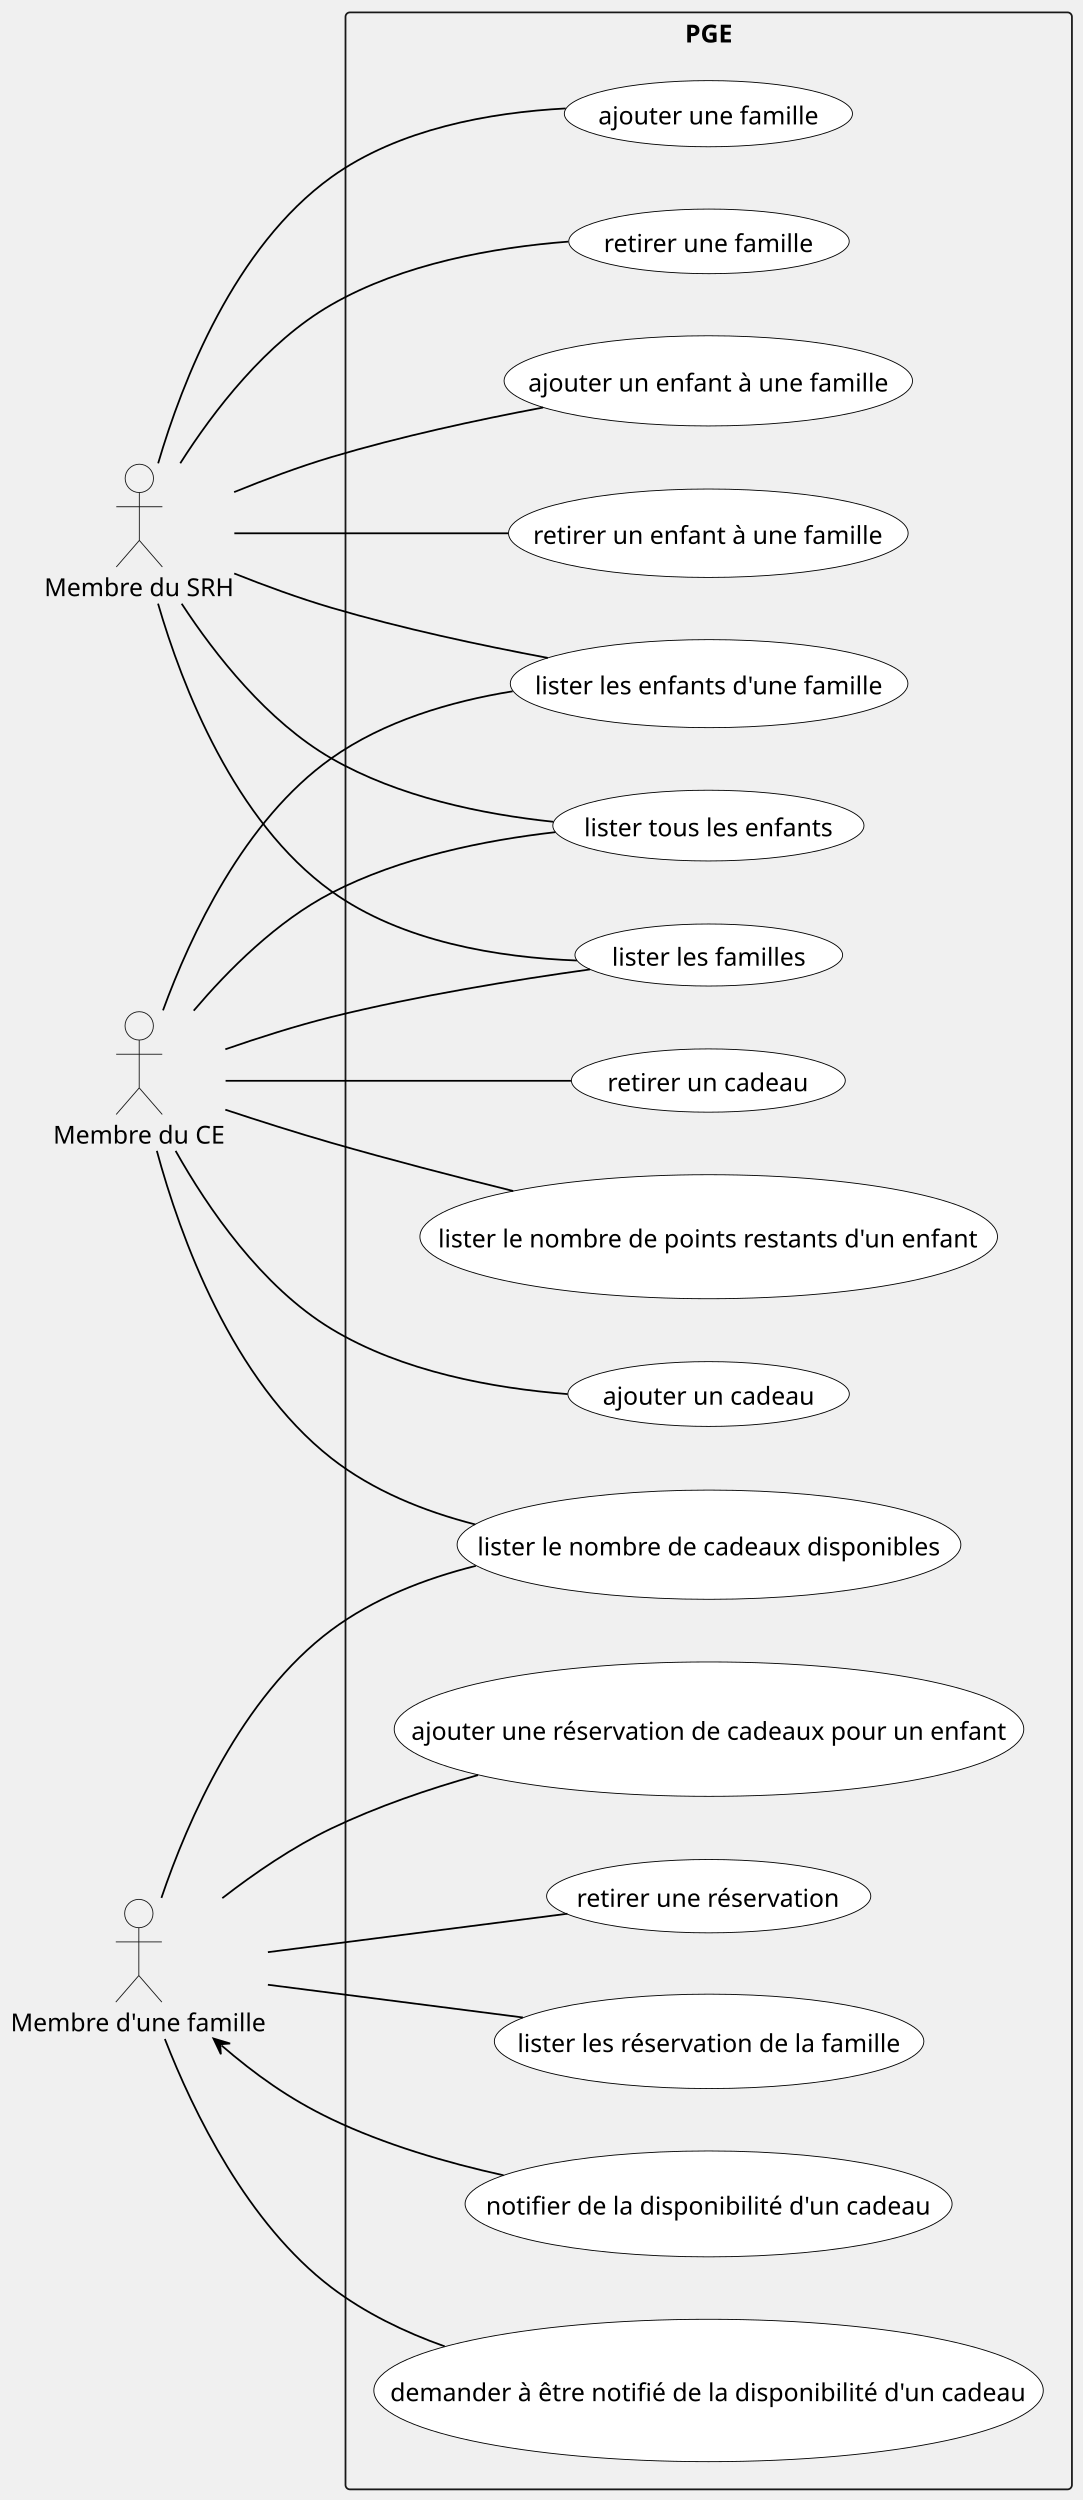
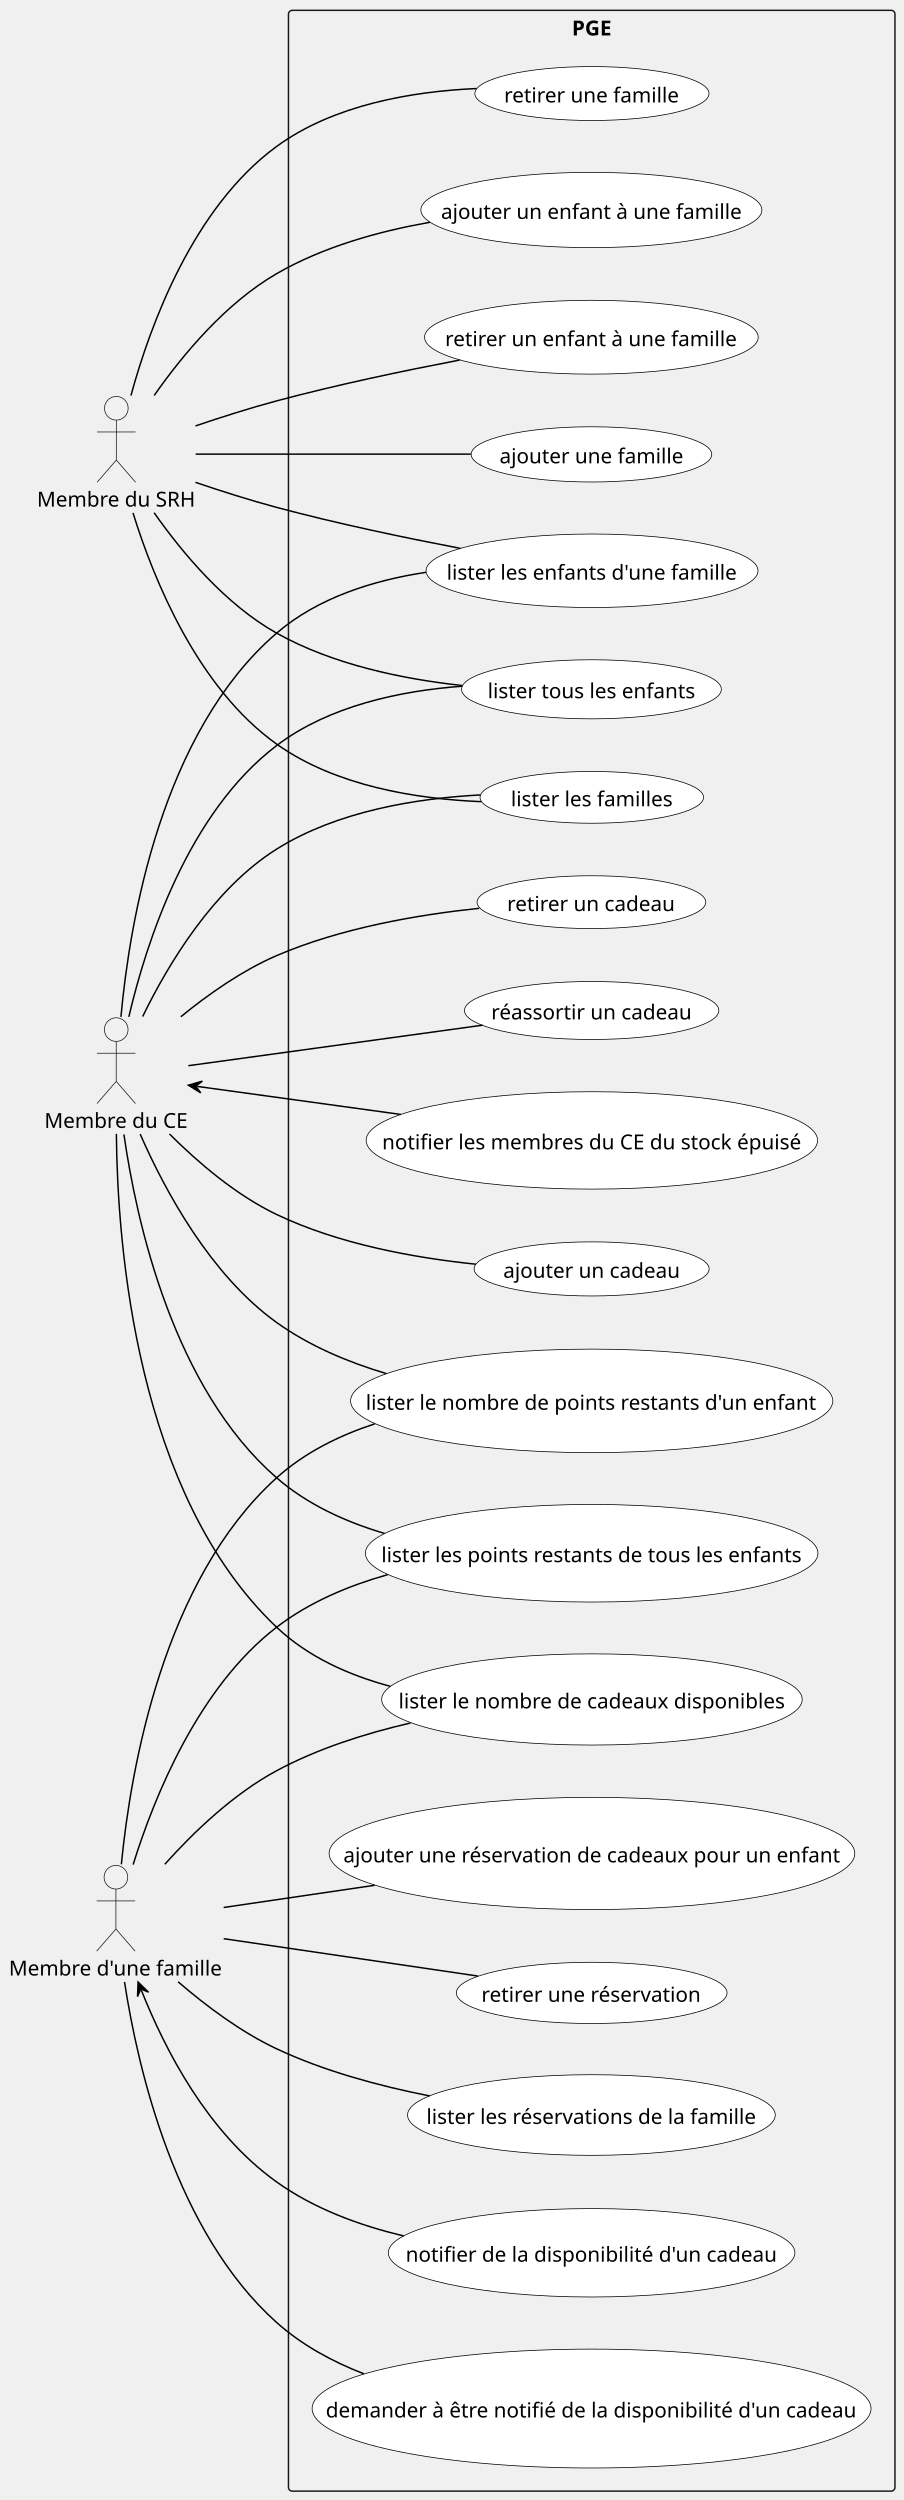
- <svg xmlns="http://www.w3.org/2000/svg" contentStyleType="text/css" data-diagram-type="DESCRIPTION" height="1411px" preserveAspectRatio="none" style="width:611px;height:1411px;background:#FFFFFF;" version="1.1" viewBox="0 0 611 1411" width="611px" zoomAndPan="magnify">
+ <svg xmlns="http://www.w3.org/2000/svg" contentStyleType="text/css" data-diagram-type="DESCRIPTION" height="1690px" preserveAspectRatio="none" style="width:611px;height:1690px;background:#FFFFFF;" version="1.1" viewBox="0 0 611 1690" width="611px" zoomAndPan="magnify">
  <defs />
  <g>
    <g class="cluster" data-entity="PGE" data-source-line="14" data-uid="ent0005" id="cluster_PGE">
-       <rect fill="none" height="1398" rx="2.5" ry="2.5" style="stroke:#181818;stroke-width:1;" width="410" x="195" y="7" />
+       <rect fill="none" height="1677" rx="2.5" ry="2.5" style="stroke:#181818;stroke-width:1;" width="410" x="195" y="7" />
      <text fill="#000000" font-family="sans-serif" font-size="14" font-weight="bold" lengthAdjust="spacing" textLength="26.768" x="386.616" y="23.966">PGE</text>
    </g>
    <g class="entity" data-entity="ajouter une famille" data-source-line="15" data-uid="ent0006" id="entity_ajouter une famille">
-       <ellipse cx="399.823" cy="64.165" fill="#FFFFFF" rx="81.323" ry="18.665" style="stroke:#000000;stroke-width:0.5;" />
-       <text fill="#000000" font-family="sans-serif" font-size="14" lengthAdjust="spacing" textLength="124.291" x="337.677" y="70.199">ajouter une famille</text>
+       <ellipse cx="399.823" cy="307.165" fill="#FFFFFF" rx="81.323" ry="18.665" style="stroke:#000000;stroke-width:0.5;" />
+       <text fill="#000000" font-family="sans-serif" font-size="14" lengthAdjust="spacing" textLength="124.291" x="337.677" y="313.199">ajouter une famille</text>
    </g>
    <g class="entity" data-entity="retirer une famille" data-source-line="16" data-uid="ent0008" id="entity_retirer une famille">
-       <ellipse cx="400.153" cy="136.231" fill="#FFFFFF" rx="79.153" ry="18.231" style="stroke:#000000;stroke-width:0.5;" />
-       <text fill="#000000" font-family="sans-serif" font-size="14" lengthAdjust="spacing" textLength="118.775" x="340.765" y="142.265">retirer une famille</text>
+       <ellipse cx="400.153" cy="63.231" fill="#FFFFFF" rx="79.153" ry="18.231" style="stroke:#000000;stroke-width:0.5;" />
+       <text fill="#000000" font-family="sans-serif" font-size="14" lengthAdjust="spacing" textLength="118.775" x="340.765" y="69.265">retirer une famille</text>
    </g>
    <g class="entity" data-entity="lister les familles" data-source-line="17" data-uid="ent0010" id="entity_lister les familles">
      <ellipse cx="400.039" cy="539.008" fill="#FFFFFF" rx="75.539" ry="17.508" style="stroke:#000000;stroke-width:0.5;" />
      <text fill="#000000" font-family="sans-serif" font-size="14" lengthAdjust="spacing" textLength="109.354" x="345.363" y="545.042">lister les familles</text>
    </g>
    <g class="entity" data-entity="ajouter un enfant . une famille" data-source-line="18" data-uid="ent0012" id="entity_ajouter un enfant . une famille">
-       <ellipse cx="399.769" cy="214.954" fill="#FFFFFF" rx="115.269" ry="25.454" style="stroke:#000000;stroke-width:0.5;" />
-       <text fill="#000000" font-family="sans-serif" font-size="14" lengthAdjust="spacing" textLength="203.293" x="298.123" y="220.988">ajouter un enfant à une famille</text>
+       <ellipse cx="399.769" cy="141.954" fill="#FFFFFF" rx="115.269" ry="25.454" style="stroke:#000000;stroke-width:0.5;" />
+       <text fill="#000000" font-family="sans-serif" font-size="14" lengthAdjust="spacing" textLength="203.293" x="298.123" y="147.988">ajouter un enfant à une famille</text>
    </g>
    <g class="entity" data-entity="retirer un enfant . une famille" data-source-line="19" data-uid="ent0014" id="entity_retirer un enfant . une famille">
-       <ellipse cx="399.779" cy="300.956" fill="#FFFFFF" rx="112.779" ry="24.956" style="stroke:#000000;stroke-width:0.5;" />
-       <text fill="#000000" font-family="sans-serif" font-size="14" lengthAdjust="spacing" textLength="197.777" x="300.89" y="306.99">retirer un enfant à une famille</text>
+       <ellipse cx="399.779" cy="227.956" fill="#FFFFFF" rx="112.779" ry="24.956" style="stroke:#000000;stroke-width:0.5;" />
+       <text fill="#000000" font-family="sans-serif" font-size="14" lengthAdjust="spacing" textLength="197.777" x="300.89" y="233.99">retirer un enfant à une famille</text>
    </g>
    <g class="entity" data-entity="lister les enfants d.une famille" data-source-line="20" data-uid="ent0016" id="entity_lister les enfants d.une famille">
      <ellipse cx="400.212" cy="385.842" fill="#FFFFFF" rx="112.212" ry="24.842" style="stroke:#000000;stroke-width:0.5;" />
      <text fill="#000000" font-family="sans-serif" font-size="14" lengthAdjust="spacing" textLength="196.517" x="301.953" y="391.876">lister les enfants d'une famille</text>
    </g>
    <g class="entity" data-entity="lister tous les enfants" data-source-line="21" data-uid="ent0018" id="entity_lister tous les enfants">
      <ellipse cx="399.817" cy="465.963" fill="#FFFFFF" rx="87.817" ry="19.963" style="stroke:#000000;stroke-width:0.5;" />
      <text fill="#000000" font-family="sans-serif" font-size="14" lengthAdjust="spacing" textLength="140.308" x="329.663" y="471.997">lister tous les enfants</text>
    </g>
    <g class="entity" data-entity="ajouter un cadeau" data-source-line="27" data-uid="ent0023" id="entity_ajouter un cadeau">
-       <ellipse cx="399.932" cy="786.786" fill="#FFFFFF" rx="79.432" ry="18.286" style="stroke:#000000;stroke-width:0.5;" />
-       <text fill="#000000" font-family="sans-serif" font-size="14" lengthAdjust="spacing" textLength="119.49" x="340.187" y="792.82">ajouter un cadeau</text>
+       <ellipse cx="399.932" cy="857.786" fill="#FFFFFF" rx="79.432" ry="18.286" style="stroke:#000000;stroke-width:0.5;" />
+       <text fill="#000000" font-family="sans-serif" font-size="14" lengthAdjust="spacing" textLength="119.49" x="340.187" y="863.82">ajouter un cadeau</text>
    </g>
    <g class="entity" data-entity="retirer un cadeau" data-source-line="28" data-uid="ent0025" id="entity_retirer un cadeau">
      <ellipse cx="399.796" cy="609.859" fill="#FFFFFF" rx="77.296" ry="17.859" style="stroke:#000000;stroke-width:0.5;" />
      <text fill="#000000" font-family="sans-serif" font-size="14" lengthAdjust="spacing" textLength="113.974" x="342.809" y="615.893">retirer un cadeau</text>
    </g>
-     <g class="entity" data-entity="lister le nombre de points restants d.un enfant" data-source-line="29" data-uid="ent0027" id="entity_lister le nombre de points restants d.un enfant">
-       <ellipse cx="399.992" cy="697.998" fill="#FFFFFF" rx="162.992" ry="34.998" style="stroke:#000000;stroke-width:0.5;" />
-       <text fill="#000000" font-family="sans-serif" font-size="14" lengthAdjust="spacing" textLength="305.451" x="247.267" y="704.032">lister le nombre de points restants d'un enfant</text>
+     <g class="entity" data-entity="r.assortir un cadeau" data-source-line="29" data-uid="ent0027" id="entity_r.assortir un cadeau">
+       <ellipse cx="399.968" cy="683.094" fill="#FFFFFF" rx="85.968" ry="19.594" style="stroke:#000000;stroke-width:0.5;" />
+       <text fill="#000000" font-family="sans-serif" font-size="14" lengthAdjust="spacing" textLength="135.814" x="332.062" y="689.128">réassortir un cadeau</text>
    </g>
-     <g class="entity" data-entity="lister le nombre de cadeaux disponibles" data-source-line="30" data-uid="ent0029" id="entity_lister le nombre de cadeaux disponibles">
-       <ellipse cx="400.151" cy="871.83" fill="#FFFFFF" rx="142.151" ry="30.83" style="stroke:#000000;stroke-width:0.5;" />
-       <text fill="#000000" font-family="sans-serif" font-size="14" lengthAdjust="spacing" textLength="261.463" x="269.42" y="877.864">lister le nombre de cadeaux disponibles</text>
+     <g class="entity" data-entity="lister le nombre de points restants d.un enfant" data-source-line="30" data-uid="ent0029" id="entity_lister le nombre de points restants d.un enfant">
+       <ellipse cx="399.992" cy="946.998" fill="#FFFFFF" rx="162.992" ry="34.998" style="stroke:#000000;stroke-width:0.5;" />
+       <text fill="#000000" font-family="sans-serif" font-size="14" lengthAdjust="spacing" textLength="305.451" x="247.267" y="953.032">lister le nombre de points restants d'un enfant</text>
    </g>
-     <g class="entity" data-entity="ajouter une r.servation de cadeaux pour un enfant" data-source-line="31" data-uid="ent0031" id="entity_ajouter une r.servation de cadeaux pour un enfant">
-       <ellipse cx="400.159" cy="975.932" fill="#FFFFFF" rx="177.659" ry="37.932" style="stroke:#000000;stroke-width:0.5;" />
-       <text fill="#000000" font-family="sans-serif" font-size="14" lengthAdjust="spacing" textLength="336.055" x="232.131" y="981.966">ajouter une réservation de cadeaux pour un enfant</text>
+     <g class="entity" data-entity="lister les points restants de tous les enfants" data-source-line="31" data-uid="ent0031" id="entity_lister les points restants de tous les enfants">
+       <ellipse cx="399.975" cy="1049.995" fill="#FFFFFF" rx="152.975" ry="32.995" style="stroke:#000000;stroke-width:0.5;" />
+       <text fill="#000000" font-family="sans-serif" font-size="14" lengthAdjust="spacing" textLength="284.395" x="257.778" y="1056.029">lister les points restants de tous les enfants</text>
    </g>
-     <g class="entity" data-entity="retirer une r.servation" data-source-line="32" data-uid="ent0033" id="entity_retirer une r.servation">
-       <ellipse cx="399.988" cy="1070.197" fill="#FFFFFF" rx="91.488" ry="20.698" style="stroke:#000000;stroke-width:0.5;" />
-       <text fill="#000000" font-family="sans-serif" font-size="14" lengthAdjust="spacing" textLength="149.099" x="325.438" y="1076.232">retirer une réservation</text>
+     <g class="entity" data-entity="lister le nombre de cadeaux disponibles" data-source-line="32" data-uid="ent0033" id="entity_lister le nombre de cadeaux disponibles">
+       <ellipse cx="400.151" cy="1148.83" fill="#FFFFFF" rx="142.151" ry="30.83" style="stroke:#000000;stroke-width:0.5;" />
+       <text fill="#000000" font-family="sans-serif" font-size="14" lengthAdjust="spacing" textLength="261.463" x="269.42" y="1154.864">lister le nombre de cadeaux disponibles</text>
    </g>
-     <g class="entity" data-entity="lister les r.servation de la famille" data-source-line="34" data-uid="ent0036" id="entity_lister les r.servation de la famille">
-       <ellipse cx="400.215" cy="1152.143" fill="#FFFFFF" rx="121.215" ry="26.643" style="stroke:#000000;stroke-width:0.5;" />
-       <text fill="#000000" font-family="sans-serif" font-size="14" lengthAdjust="spacing" textLength="216.355" x="292.038" y="1158.177">lister les réservation de la famille</text>
+     <g class="entity" data-entity="notifier les membres du CE du stock .puis." data-source-line="33" data-uid="ent0035" id="entity_notifier les membres du CE du stock .puis.">
+       <ellipse cx="400.103" cy="770.921" fill="#FFFFFF" rx="152.603" ry="32.921" style="stroke:#000000;stroke-width:0.5;" />
+       <text fill="#000000" font-family="sans-serif" font-size="14" lengthAdjust="spacing" textLength="283.611" x="258.298" y="776.955">notifier les membres du CE du stock épuisé</text>
    </g>
-     <g class="entity" data-entity="notifier de la disponibilit. d.un cadeau" data-source-line="36" data-uid="ent0038" id="entity_notifier de la disponibilit. d.un cadeau">
-       <ellipse cx="399.928" cy="1243.886" fill="#FFFFFF" rx="137.428" ry="29.886" style="stroke:#000000;stroke-width:0.5;" />
-       <text fill="#000000" font-family="sans-serif" font-size="14" lengthAdjust="spacing" textLength="251.383" x="274.236" y="1249.919">notifier de la disponibilité d'un cadeau</text>
+     <g class="entity" data-entity="ajouter une r.servation de cadeaux pour un enfant" data-source-line="35" data-uid="ent0037" id="entity_ajouter une r.servation de cadeaux pour un enfant">
+       <ellipse cx="400.159" cy="1252.932" fill="#FFFFFF" rx="177.659" ry="37.932" style="stroke:#000000;stroke-width:0.5;" />
+       <text fill="#000000" font-family="sans-serif" font-size="14" lengthAdjust="spacing" textLength="336.055" x="232.131" y="1258.966">ajouter une réservation de cadeaux pour un enfant</text>
    </g>
-     <g class="entity" data-entity="demander . .tre notifi. de la disponibilit. d.un cadeau" data-source-line="37" data-uid="ent0040" id="entity_demander . .tre notifi. de la disponibilit. d.un cadeau">
-       <ellipse cx="399.912" cy="1349.182" fill="#FFFFFF" rx="188.912" ry="40.182" style="stroke:#000000;stroke-width:0.5;" />
-       <text fill="#000000" font-family="sans-serif" font-size="14" lengthAdjust="spacing" textLength="359.393" x="220.215" y="1355.216">demander à être notifié de la disponibilité d'un cadeau</text>
+     <g class="entity" data-entity="retirer une r.servation" data-source-line="36" data-uid="ent0039" id="entity_retirer une r.servation">
+       <ellipse cx="399.988" cy="1347.197" fill="#FFFFFF" rx="91.488" ry="20.698" style="stroke:#000000;stroke-width:0.5;" />
+       <text fill="#000000" font-family="sans-serif" font-size="14" lengthAdjust="spacing" textLength="149.099" x="325.438" y="1353.232">retirer une réservation</text>
+     </g>
+     <g class="entity" data-entity="lister les r.servations de la famille" data-source-line="38" data-uid="ent0042" id="entity_lister les r.servations de la famille">
+       <ellipse cx="399.791" cy="1429.758" fill="#FFFFFF" rx="124.291" ry="27.258" style="stroke:#000000;stroke-width:0.5;" />
+       <text fill="#000000" font-family="sans-serif" font-size="14" lengthAdjust="spacing" textLength="223.061" x="288.26" y="1435.792">lister les réservations de la famille</text>
+     </g>
+     <g class="entity" data-entity="notifier de la disponibilit. d.un cadeau" data-source-line="42" data-uid="ent0046" id="entity_notifier de la disponibilit. d.un cadeau">
+       <ellipse cx="399.928" cy="1522.886" fill="#FFFFFF" rx="137.428" ry="29.886" style="stroke:#000000;stroke-width:0.5;" />
+       <text fill="#000000" font-family="sans-serif" font-size="14" lengthAdjust="spacing" textLength="251.383" x="274.236" y="1528.919">notifier de la disponibilité d'un cadeau</text>
+     </g>
+     <g class="entity" data-entity="demander . .tre notifi. de la disponibilit. d.un cadeau" data-source-line="43" data-uid="ent0048" id="entity_demander . .tre notifi. de la disponibilit. d.un cadeau">
+       <ellipse cx="399.912" cy="1628.182" fill="#FFFFFF" rx="188.912" ry="40.182" style="stroke:#000000;stroke-width:0.5;" />
+       <text fill="#000000" font-family="sans-serif" font-size="14" lengthAdjust="spacing" textLength="359.393" x="220.215" y="1634.216">demander à être notifié de la disponibilité d'un cadeau</text>
    </g>
    <g class="entity" data-entity="RH" data-source-line="10" data-uid="ent0002" id="entity_RH">
-       <ellipse cx="78.641" cy="270" fill="#F1F1F1" rx="8" ry="8" style="stroke:#181818;stroke-width:0.5;" />
-       <path d="M78.641,278 L78.641,305 M65.641,286 L91.641,286 M78.641,305 L65.641,320 M78.641,305 L91.641,320" fill="none" style="stroke:#181818;stroke-width:0.5;" />
-       <text fill="#000000" font-family="sans-serif" font-size="14" lengthAdjust="spacing" textLength="107.282" x="25" y="336.466">Membre du SRH</text>
+       <ellipse cx="78.641" cy="276" fill="#F1F1F1" rx="8" ry="8" style="stroke:#181818;stroke-width:0.5;" />
+       <path d="M78.641,284 L78.641,311 M65.641,292 L91.641,292 M78.641,311 L65.641,326 M78.641,311 L91.641,326" fill="none" style="stroke:#181818;stroke-width:0.5;" />
+       <text fill="#000000" font-family="sans-serif" font-size="14" lengthAdjust="spacing" textLength="107.282" x="25" y="342.466">Membre du SRH</text>
    </g>
    <g class="entity" data-entity="CE" data-source-line="11" data-uid="ent0003" id="entity_CE">
-       <ellipse cx="78.573" cy="579" fill="#F1F1F1" rx="8" ry="8" style="stroke:#181818;stroke-width:0.5;" />
-       <path d="M78.573,587 L78.573,614 M65.573,595 L91.573,595 M78.573,614 L65.573,629 M78.573,614 L91.573,629" fill="none" style="stroke:#181818;stroke-width:0.5;" />
-       <text fill="#000000" font-family="sans-serif" font-size="14" lengthAdjust="spacing" textLength="97.146" x="30" y="645.466">Membre du CE</text>
+       <ellipse cx="78.573" cy="696" fill="#F1F1F1" rx="8" ry="8" style="stroke:#181818;stroke-width:0.5;" />
+       <path d="M78.573,704 L78.573,731 M65.573,712 L91.573,712 M78.573,731 L65.573,746 M78.573,731 L91.573,746" fill="none" style="stroke:#181818;stroke-width:0.5;" />
+       <text fill="#000000" font-family="sans-serif" font-size="14" lengthAdjust="spacing" textLength="97.146" x="30" y="762.466">Membre du CE</text>
    </g>
    <g class="entity" data-entity="Famille" data-source-line="12" data-uid="ent0004" id="entity_Famille">
-       <ellipse cx="78.352" cy="1080" fill="#F1F1F1" rx="8" ry="8" style="stroke:#181818;stroke-width:0.5;" />
-       <path d="M78.352,1088 L78.352,1115 M65.352,1096 L91.352,1096 M78.352,1115 L65.352,1130 M78.352,1115 L91.352,1130" fill="none" style="stroke:#181818;stroke-width:0.5;" />
-       <text fill="#000000" font-family="sans-serif" font-size="14" lengthAdjust="spacing" textLength="144.703" x="6" y="1146.466">Membre d'une famille</text>
+       <ellipse cx="78.352" cy="1269" fill="#F1F1F1" rx="8" ry="8" style="stroke:#181818;stroke-width:0.5;" />
+       <path d="M78.352,1277 L78.352,1304 M65.352,1285 L91.352,1285 M78.352,1304 L65.352,1319 M78.352,1304 L91.352,1319" fill="none" style="stroke:#181818;stroke-width:0.5;" />
+       <text fill="#000000" font-family="sans-serif" font-size="14" lengthAdjust="spacing" textLength="144.703" x="6" y="1335.466">Membre d'une famille</text>
    </g>
    <g class="link" data-entity-1="RH" data-entity-2="ajouter une famille" data-source-line="15" data-uid="lnk7" id="link_RH_ajouter une famille">
-       <path d="M89.26,261.5 C102.91,215.04 132.4,139.3 187,100 C224.95,72.68 276.51,63.48 319.28,61.2" fill="none" id="RH-ajouter une famille" style="stroke:#000000;stroke-width:1;" />
+       <path d="M132.26,307 C182.86,307 259.97,307 318.29,307" fill="none" id="RH-ajouter une famille" style="stroke:#000000;stroke-width:1;" />
    </g>
    <g class="link" data-entity-1="RH" data-entity-2="retirer une famille" data-source-line="16" data-uid="lnk9" id="link_RH_retirer une famille">
-       <path d="M101.75,261.47 C120.53,231.93 150.23,193.15 187,172 C227.37,148.77 278.73,139.63 320.8,136.37" fill="none" id="RH-retirer une famille" style="stroke:#000000;stroke-width:1;" />
+       <path d="M88.51,267.42 C101.59,219.5 130.71,140.13 187,99 C225.66,70.75 278.79,61.77 322.19,59.85" fill="none" id="RH-retirer une famille" style="stroke:#000000;stroke-width:1;" />
    </g>
    <g class="link" data-entity-1="RH" data-entity-2="lister les familles" data-source-line="17" data-uid="lnk11" id="link_RH_lister les familles">
-       <path d="M89.2,340.7 C102.8,387.37 132.23,463.49 187,503 C226.81,531.72 281.66,540.44 325.6,542.12" fill="none" id="RH-lister les familles" style="stroke:#000000;stroke-width:1;" />
+       <path d="M89.92,346.75 C104.01,392.16 133.73,465.07 187,503 C226.92,531.42 281.63,540.16 325.47,541.93" fill="none" id="RH-lister les familles" style="stroke:#000000;stroke-width:1;" />
    </g>
    <g class="link" data-entity-1="RH" data-entity-2="ajouter un enfant . une famille" data-source-line="18" data-uid="lnk13" id="link_RH_ajouter un enfant . une famille">
-       <path d="M132.14,277.74 C149.39,270.72 168.8,263.44 187,258 C225.59,246.47 269.06,237.05 306.54,230" fill="none" id="RH-ajouter un enfant à une famille" style="stroke:#000000;stroke-width:1;" />
+       <path d="M104.23,267.32 C123.43,239.91 152.54,204.93 187,185 C218.21,166.95 255.82,156.39 290.65,150.24" fill="none" id="RH-ajouter un enfant à une famille" style="stroke:#000000;stroke-width:1;" />
    </g>
    <g class="link" data-entity-1="RH" data-entity-2="retirer un enfant . une famille" data-source-line="19" data-uid="lnk15" id="link_RH_retirer un enfant . une famille">
-       <path d="M132.26,301 C174.18,301 234.28,301 286.83,301" fill="none" id="RH-retirer un enfant à une famille" style="stroke:#000000;stroke-width:1;" />
+       <path d="M132.14,287.93 C149.48,282.04 168.94,275.84 187,271 C227.27,260.22 272.47,250.7 310.76,243.38" fill="none" id="RH-retirer un enfant à une famille" style="stroke:#000000;stroke-width:1;" />
    </g>
    <g class="link" data-entity-1="RH" data-entity-2="lister les enfants d.une famille" data-source-line="20" data-uid="lnk17" id="link_RH_lister les enfants d.une famille">
-       <path d="M132.18,323.67 C149.43,330.53 168.84,337.65 187,343 C226.54,354.64 271.14,364.2 309.2,371.33" fill="none" id="RH-lister les enfants d'une famille" style="stroke:#000000;stroke-width:1;" />
+       <path d="M132.14,326.07 C149.48,331.96 168.94,338.16 187,343 C227.45,353.83 272.88,363.38 311.28,370.72" fill="none" id="RH-lister les enfants d'une famille" style="stroke:#000000;stroke-width:1;" />
    </g>
    <g class="link" data-entity-1="RH" data-entity-2="lister tous les enfants" data-source-line="21" data-uid="lnk19" id="link_RH_lister tous les enfants">
-       <path d="M102.53,340.73 C121.45,369.64 150.96,407.23 187,428 C224.74,449.75 272.04,459.58 312.37,463.82" fill="none" id="RH-lister tous les enfants" style="stroke:#000000;stroke-width:1;" />
+       <path d="M104.17,346.59 C123.34,373.89 152.44,408.63 187,428 C225,449.3 272.32,459.08 312.6,463.42" fill="none" id="RH-lister tous les enfants" style="stroke:#000000;stroke-width:1;" />
    </g>
    <g class="link" data-entity-1="CE" data-entity-2="lister tous les enfants" data-source-line="23" data-uid="lnk20" id="link_CE_lister tous les enfants">
-       <path d="M109.33,570.42 C128.87,547.39 156.39,519.85 187,504 C225.76,483.92 273.27,474.26 313.47,469.68" fill="none" id="CE-lister tous les enfants" style="stroke:#000000;stroke-width:1;" />
+       <path d="M87.09,687.38 C99.02,636.49 127.27,549.36 187,504 C222.44,477.09 270.74,466.99 312.29,463.88" fill="none" id="CE-lister tous les enfants" style="stroke:#000000;stroke-width:1;" />
    </g>
    <g class="link" data-entity-1="CE" data-entity-2="lister les familles" data-source-line="24" data-uid="lnk21" id="link_CE_lister les familles">
-       <path d="M127.18,592.21 C145.67,585.8 167.13,578.93 187,574 C235.33,562 290.91,553 333.03,547.13" fill="none" id="CE-lister les familles" style="stroke:#000000;stroke-width:1;" />
+       <path d="M96.43,687.19 C113.78,651.54 144.26,600.86 187,574 C227.9,548.3 281.67,539.64 324.83,537.37" fill="none" id="CE-lister les familles" style="stroke:#000000;stroke-width:1;" />
    </g>
    <g class="link" data-entity-1="CE" data-entity-2="lister les enfants d.une famille" data-source-line="25" data-uid="lnk22" id="link_CE_lister les enfants d.une famille">
-       <path d="M92,570.24 C107.4,528.1 137.74,462.9 187,428 C216.62,407.01 254.13,395.89 289.34,390.17" fill="none" id="CE-lister les enfants d'une famille" style="stroke:#000000;stroke-width:1;" />
+       <path d="M81.75,687.43 C87.66,622.78 109.13,495.02 187,428 C214.8,404.08 252.28,392.3 287.99,386.88" fill="none" id="CE-lister les enfants d'une famille" style="stroke:#000000;stroke-width:1;" />
    </g>
    <g class="link" data-entity-1="CE" data-entity-2="ajouter un cadeau" data-source-line="27" data-uid="lnk24" id="link_CE_ajouter un cadeau">
-       <path d="M99.12,649.56 C117.33,681.93 147.55,726.12 187,750 C226.87,774.14 278.23,783.54 320.41,786.83" fill="none" id="CE-ajouter un cadeau" style="stroke:#000000;stroke-width:1;" />
+       <path d="M114.59,766.59 C134.01,786 159.71,807.96 187,821 C228.89,841.01 280.06,850.31 321.63,854.59" fill="none" id="CE-ajouter un cadeau" style="stroke:#000000;stroke-width:1;" />
    </g>
    <g class="link" data-entity-1="CE" data-entity-2="retirer un cadeau" data-source-line="28" data-uid="lnk26" id="link_CE_retirer un cadeau">
-       <path d="M127.33,610 C178.86,610 261.61,610 322.26,610" fill="none" id="CE-retirer un cadeau" style="stroke:#000000;stroke-width:1;" />
+       <path d="M122.25,687.31 C140.86,672.11 163.72,656.04 187,646 C230.2,627.38 282.23,618.37 323.93,614.02" fill="none" id="CE-retirer un cadeau" style="stroke:#000000;stroke-width:1;" />
    </g>
-     <g class="link" data-entity-1="CE" data-entity-2="lister le nombre de points restants d.un enfant" data-source-line="29" data-uid="lnk28" id="link_CE_lister le nombre de points restants d.un enfant">
-       <path d="M127.17,626.31 C145.76,632.46 167.29,639.33 187,645 C220.18,654.54 256.56,663.99 289.67,672.21" fill="none" id="CE-lister le nombre de points restants d'un enfant" style="stroke:#000000;stroke-width:1;" />
+     <g class="link" data-entity-1="CE" data-entity-2="r.assortir un cadeau" data-source-line="29" data-uid="lnk28" id="link_CE_r.assortir un cadeau">
+       <path d="M127.33,720.41 C179.99,713.16 265.26,701.42 326.22,693.02" fill="none" id="CE-réassortir un cadeau" style="stroke:#000000;stroke-width:1;" />
    </g>
-     <g class="link" data-entity-1="CE" data-entity-2="lister le nombre de cadeaux disponibles" data-source-line="30" data-uid="lnk30" id="link_CE_lister le nombre de cadeaux disponibles">
-       <path d="M88.52,649.54 C101.69,697.99 130.95,779.02 187,823 C210.33,841.3 239.29,852.99 268.22,860.4" fill="none" id="CE-lister le nombre de cadeaux disponibles" style="stroke:#000000;stroke-width:1;" />
+     <g class="link" data-entity-1="CE" data-entity-2="lister le nombre de points restants d.un enfant" data-source-line="30" data-uid="lnk30" id="link_CE_lister le nombre de points restants d.un enfant">
+       <path d="M94.75,766.64 C111.57,805.02 142.3,861.96 187,894 C208.89,909.69 234.95,920.76 261.17,928.55" fill="none" id="CE-lister le nombre de points restants d'un enfant" style="stroke:#000000;stroke-width:1;" />
    </g>
-     <g class="link" data-entity-1="Famille" data-entity-2="ajouter une r.servation de cadeaux pour un enfant" data-source-line="31" data-uid="lnk32" id="link_Famille_ajouter une r.servation de cadeaux pour un enfant">
-       <path d="M125.47,1071.31 C143.66,1057.23 165.37,1042.34 187,1032 C212.84,1019.64 241.81,1009.71 269.83,1001.85" fill="none" id="Famille-ajouter une réservation de cadeaux pour un enfant" style="stroke:#000000;stroke-width:1;" />
+     <g class="link" data-entity-1="CE" data-entity-2="lister les points restants de tous les enfants" data-source-line="31" data-uid="lnk32" id="link_CE_lister les points restants de tous les enfants">
+       <path d="M83.77,766.85 C92.33,826.49 117.23,938.39 187,999 C207.65,1016.94 233.53,1028.81 260.04,1036.62" fill="none" id="CE-lister les points restants de tous les enfants" style="stroke:#000000;stroke-width:1;" />
    </g>
-     <g class="link" data-entity-1="Famille" data-entity-2="retirer une r.servation" data-source-line="32" data-uid="lnk34" id="link_Famille_retirer une r.servation">
-       <path d="M151.2,1101.8 C201.43,1095.35 268.54,1086.74 320.26,1080.1" fill="none" id="Famille-retirer une réservation" style="stroke:#000000;stroke-width:1;" />
+     <g class="link" data-entity-1="CE" data-entity-2="lister le nombre de cadeaux disponibles" data-source-line="32" data-uid="lnk34" id="link_CE_lister le nombre de cadeaux disponibles">
+       <path d="M78.67,766.5 C79.34,842.66 92.24,1010.17 187,1100 C208.11,1120.01 235.7,1132.42 263.96,1139.98" fill="none" id="CE-lister le nombre de cadeaux disponibles" style="stroke:#000000;stroke-width:1;" />
    </g>
-     <g class="link" data-entity-1="Famille" data-entity-2="lister le nombre de cadeaux disponibles" data-source-line="33" data-uid="lnk35" id="link_Famille_lister le nombre de cadeaux disponibles">
-       <path d="M91.1,1071.17 C106.01,1027.26 136.2,957.86 187,920 C210.68,902.36 239.69,891.01 268.56,883.77" fill="none" id="Famille-lister le nombre de cadeaux disponibles" style="stroke:#000000;stroke-width:1;" />
+     <g class="link" data-entity-1="CE" data-entity-2="notifier les membres du CE du stock .puis." data-source-line="33" data-uid="lnk36" id="link_CE_notifier les membres du CE du stock .puis.">
+       <path d="M133.274,734.409 C171.314,739.649 220.42,746.41 271.03,753.38" fill="none" id="CE-backto-notifier les membres du CE du stock épuisé" style="stroke:#000000;stroke-width:1;" />
+       <polygon fill="#000000" points="127.33,733.59,135.7,738.781,132.283,734.272,136.792,730.856,127.33,733.59" style="stroke:#000000;stroke-width:1;" />
    </g>
-     <g class="link" data-entity-1="Famille" data-entity-2="lister les r.servation de la famille" data-source-line="34" data-uid="lnk37" id="link_Famille_lister les r.servation de la famille">
-       <path d="M151.2,1120.2 C193.61,1125.64 248.06,1132.63 295.11,1138.67" fill="none" id="Famille-lister les réservation de la famille" style="stroke:#000000;stroke-width:1;" />
+     <g class="link" data-entity-1="Famille" data-entity-2="ajouter une r.servation de cadeaux pour un enfant" data-source-line="35" data-uid="lnk38" id="link_Famille_ajouter une r.servation de cadeaux pour un enfant">
+       <path d="M151.2,1289.45 C181.47,1285 217.86,1279.65 253.33,1274.43" fill="none" id="Famille-ajouter une réservation de cadeaux pour un enfant" style="stroke:#000000;stroke-width:1;" />
    </g>
-     <g class="link" data-entity-1="Famille" data-entity-2="notifier de la disponibilit. d.un cadeau" data-source-line="36" data-uid="lnk39" id="link_Famille_notifier de la disponibilit. d.un cadeau">
-       <path d="M124.999,1154.432 C143.929,1170.712 162.96,1184.51 187,1196 C217.13,1210.4 251.77,1220.58 284.19,1227.74" fill="none" id="Famille-backto-notifier de la disponibilité d'un cadeau" style="stroke:#000000;stroke-width:1;" />
-       <polygon fill="#000000" points="120.45,1150.52,124.665,1159.421,124.241,1153.78,129.882,1153.356,120.45,1150.52" style="stroke:#000000;stroke-width:1;" />
+     <g class="link" data-entity-1="Famille" data-entity-2="retirer une r.servation" data-source-line="36" data-uid="lnk40" id="link_Famille_retirer une r.servation">
+       <path d="M151.2,1310.55 C202.35,1318.07 271.01,1328.17 323.08,1335.83" fill="none" id="Famille-retirer une réservation" style="stroke:#000000;stroke-width:1;" />
    </g>
-     <g class="link" data-entity-1="Famille" data-entity-2="demander . .tre notifi. de la disponibilit. d.un cadeau" data-source-line="37" data-uid="lnk41" id="link_Famille_demander . .tre notifi. de la disponibilit. d.un cadeau">
-       <path d="M93.05,1150.8 C109.09,1191.95 139.76,1255.11 187,1291 C205.91,1305.37 228.16,1316.18 251.01,1324.31" fill="none" id="Famille-demander à être notifié de la disponibilité d'un cadeau" style="stroke:#000000;stroke-width:1;" />
+     <g class="link" data-entity-1="Famille" data-entity-2="lister le nombre de cadeaux disponibles" data-source-line="37" data-uid="lnk41" id="link_Famille_lister le nombre de cadeaux disponibles">
+       <path d="M111.4,1260.25 C130.99,1238.42 157.86,1212.67 187,1197 C214.67,1182.12 246.76,1171.84 277.48,1164.75" fill="none" id="Famille-lister le nombre de cadeaux disponibles" style="stroke:#000000;stroke-width:1;" />
+     </g>
+     <g class="link" data-entity-1="Famille" data-entity-2="lister les r.servations de la famille" data-source-line="38" data-uid="lnk43" id="link_Famille_lister les r.servations de la famille">
+       <path d="M120.38,1339.67 C139.29,1355.99 162.88,1373.67 187,1385 C219.1,1400.08 256.3,1410.15 290.49,1416.86" fill="none" id="Famille-lister les réservations de la famille" style="stroke:#000000;stroke-width:1;" />
+     </g>
+     <g class="link" data-entity-1="Famille" data-entity-2="lister le nombre de points restants d.un enfant" data-source-line="39" data-uid="lnk44" id="link_Famille_lister le nombre de points restants d.un enfant">
+       <path d="M82.03,1260.3 C88.35,1195.71 110.38,1068.15 187,999 C205.78,982.05 229.18,970.41 253.51,962.45" fill="none" id="Famille-lister le nombre de points restants d'un enfant" style="stroke:#000000;stroke-width:1;" />
+     </g>
+     <g class="link" data-entity-1="Famille" data-entity-2="lister les points restants de tous les enfants" data-source-line="40" data-uid="lnk45" id="link_Famille_lister les points restants de tous les enfants">
+       <path d="M90,1260.46 C104.23,1214.73 134.15,1140.56 187,1100 C208.82,1083.25 235.36,1071.98 262.18,1064.43" fill="none" id="Famille-lister les points restants de tous les enfants" style="stroke:#000000;stroke-width:1;" />
+     </g>
+     <g class="link" data-entity-1="Famille" data-entity-2="notifier de la disponibilit. d.un cadeau" data-source-line="42" data-uid="lnk47" id="link_Famille_notifier de la disponibilit. d.un cadeau">
+       <path d="M95.565,1345.432 C111.685,1385.802 140.03,1441.38 187,1475 C212.08,1492.96 242.77,1504.34 272.91,1511.52" fill="none" id="Famille-backto-notifier de la disponibilité d'un cadeau" style="stroke:#000000;stroke-width:1;" />
+       <polygon fill="#000000" points="93.34,1339.86,92.963,1349.702,95.194,1344.504,100.392,1346.735,93.34,1339.86" style="stroke:#000000;stroke-width:1;" />
+     </g>
+     <g class="link" data-entity-1="Famille" data-entity-2="demander . .tre notifi. de la disponibilit. d.un cadeau" data-source-line="43" data-uid="lnk49" id="link_Famille_demander . .tre notifi. de la disponibilit. d.un cadeau">
+       <path d="M84.17,1339.78 C93.23,1398.76 118.73,1508.97 187,1570 C203.93,1585.13 224.44,1596.36 245.95,1604.69" fill="none" id="Famille-demander à être notifié de la disponibilité d'un cadeau" style="stroke:#000000;stroke-width:1;" />
    </g>
  </g>
</svg>
